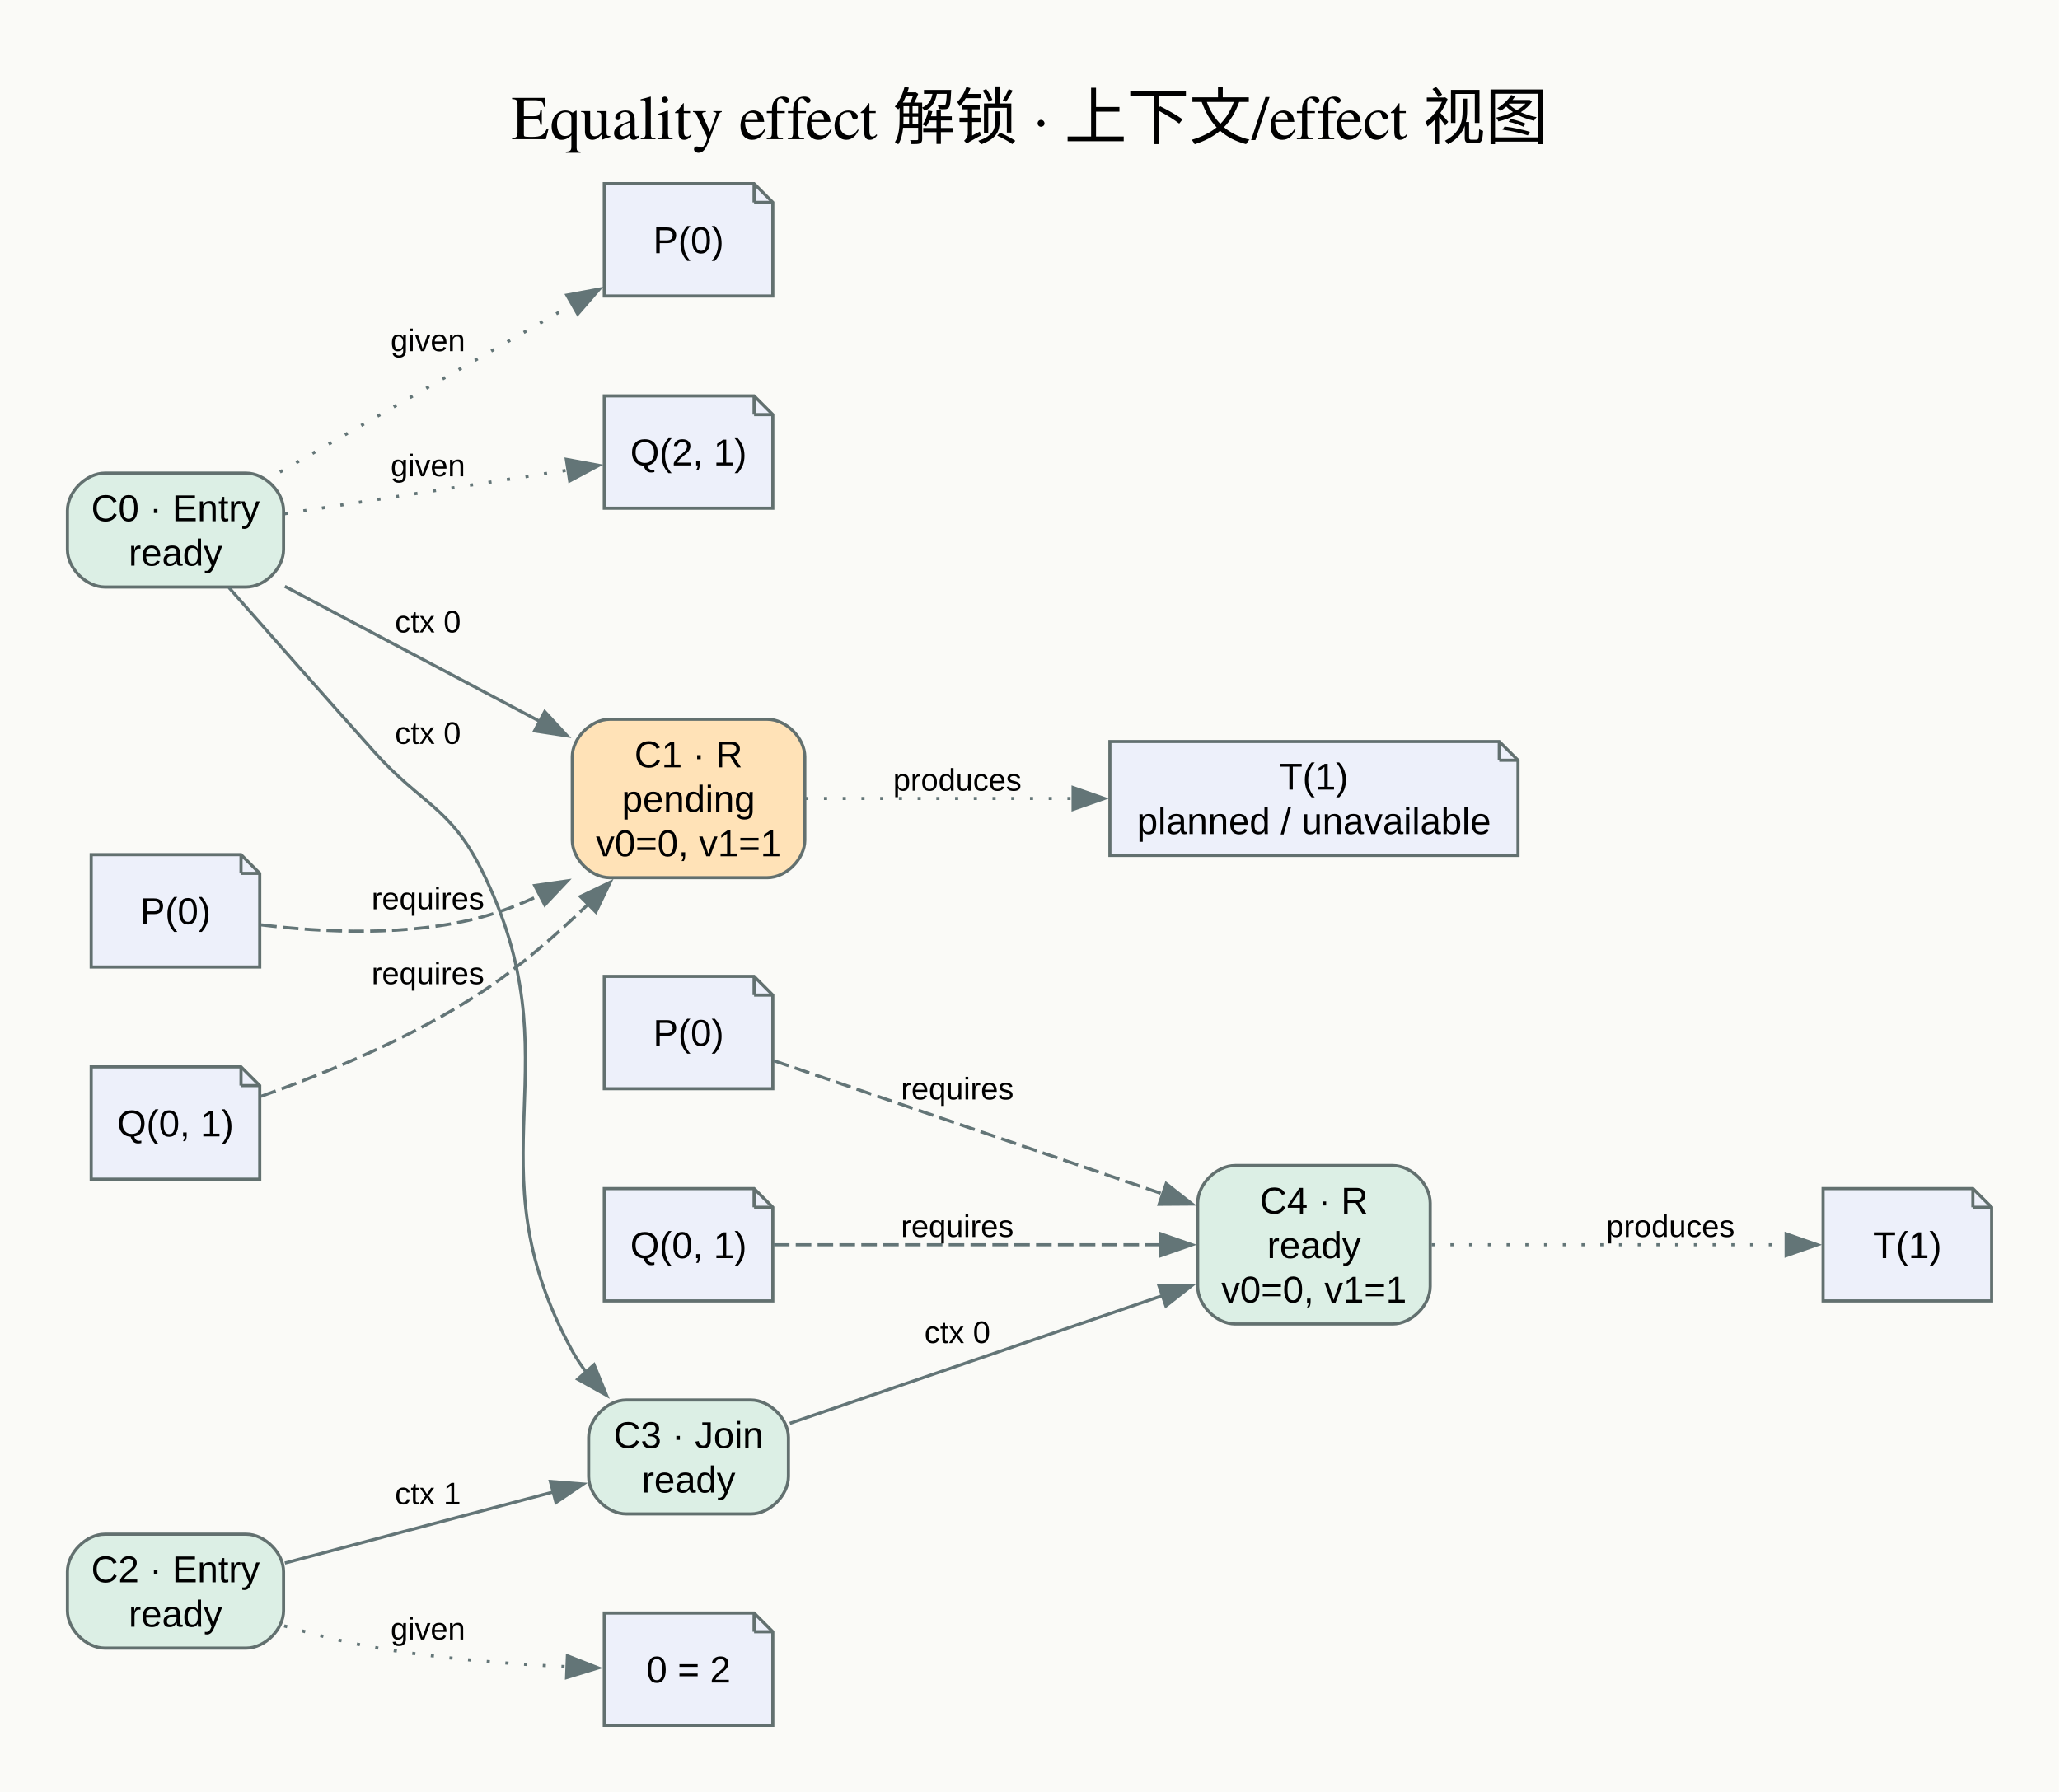
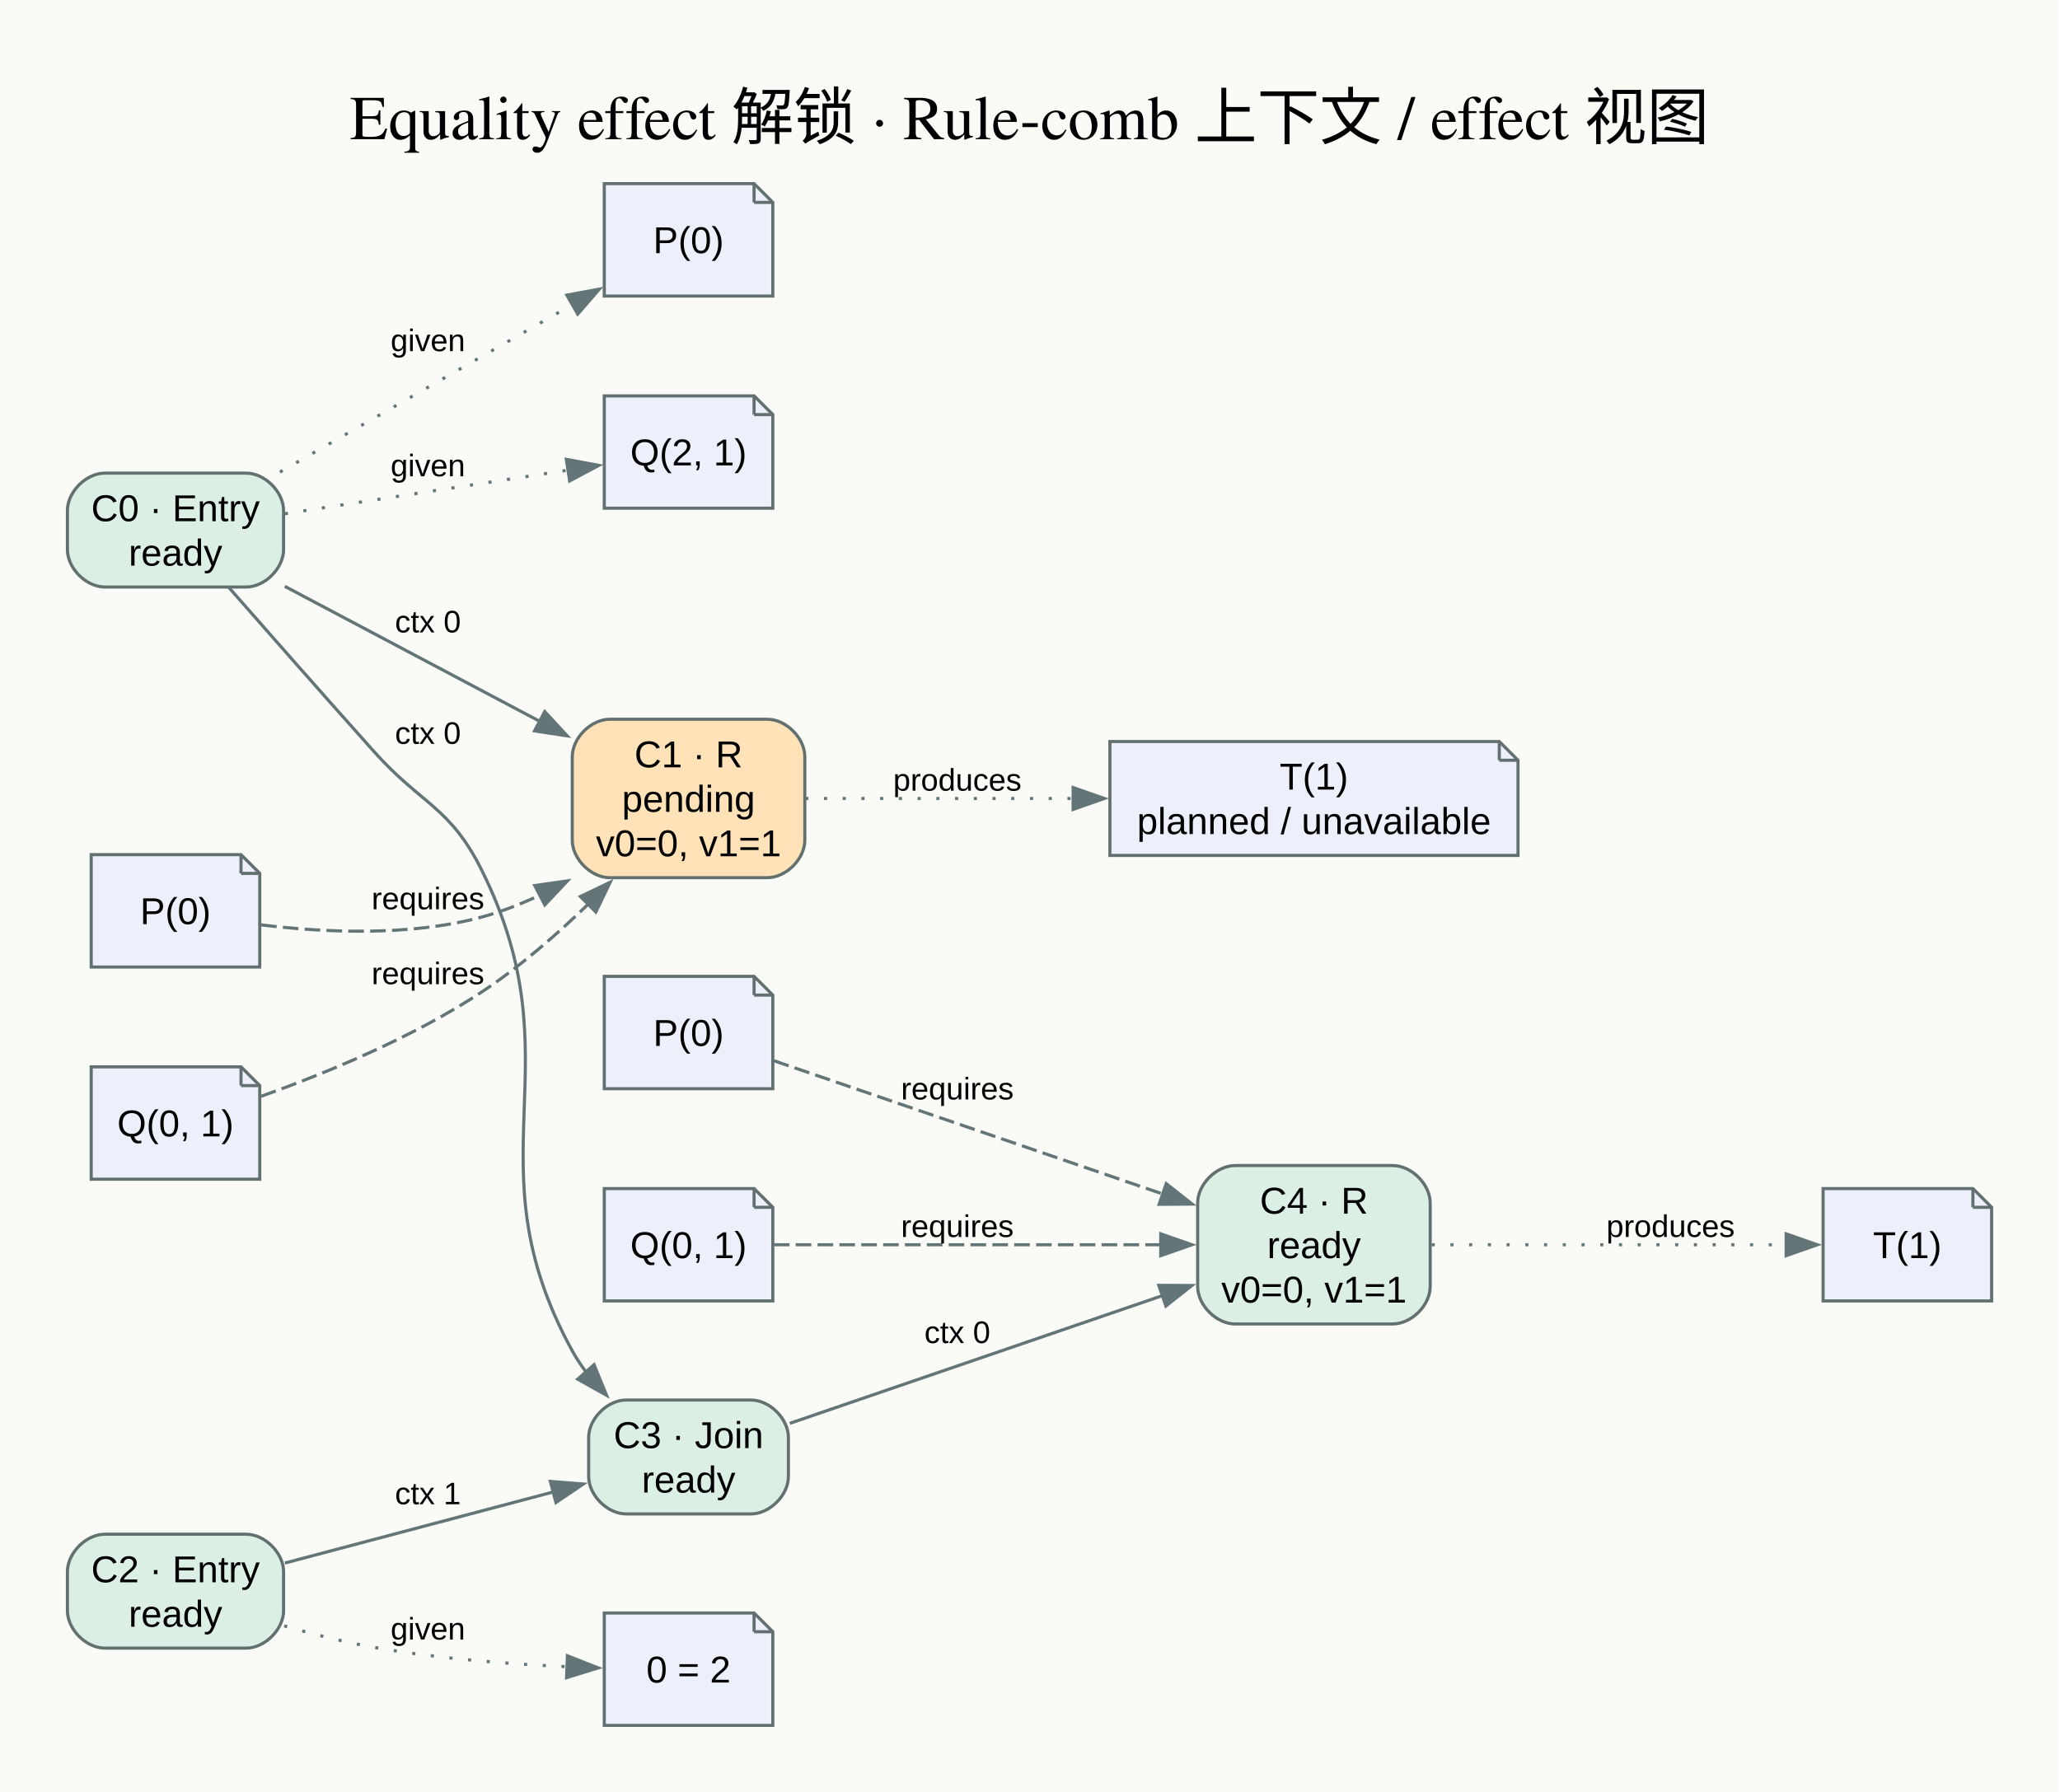
<svg xmlns="http://www.w3.org/2000/svg" width="660pt" height="574pt" viewBox="0.00 0.00 660.00 574.00">
  <g id="graph0" class="graph" transform="scale(1 1) rotate(0) translate(21.6 552.85)">
    <polygon fill="#fafaf7" stroke="none" points="-21.6,21.6 -21.6,-552.85 638.1,-552.85 638.1,21.6 -21.6,21.6" />
-     <text xml:space="preserve" text-anchor="middle" x="308.25" y="-508.25" font-family="Times,serif" font-size="20.00">Equality effect 解锁 · 上下文/effect 视图</text>
+     <text xml:space="preserve" text-anchor="middle" x="308.25" y="-508.25" font-family="Times,serif" font-size="20.00">Equality effect 解锁 · Rule-comb 上下文 / effect 视图</text>
    <g id="node1" class="node">
      <path fill="#dcefe5" stroke="#62706f" d="M57.25,-401.25C57.25,-401.25 12,-401.25 12,-401.25 6,-401.25 0,-395.25 0,-389.25 0,-389.25 0,-376.75 0,-376.75 0,-370.75 6,-364.75 12,-364.75 12,-364.75 57.25,-364.75 57.25,-364.75 63.25,-364.75 69.25,-370.75 69.25,-376.75 69.25,-376.75 69.25,-389.25 69.25,-389.25 69.25,-395.25 63.25,-401.25 57.25,-401.25" />
      <text xml:space="preserve" text-anchor="middle" x="34.62" y="-385.85" font-family="Arial" font-size="12.00">C0 · Entry</text>
      <text xml:space="preserve" text-anchor="middle" x="34.62" y="-371.6" font-family="Arial" font-size="12.00">ready</text>
    </g>
    <g id="node2" class="node">
      <polygon fill="#edf0fa" stroke="#62706f" points="220,-494 172,-494 172,-458 226,-458 226,-488 220,-494" />
      <polyline fill="none" stroke="#62706f" points="220,-494 220,-488" />
      <polyline fill="none" stroke="#62706f" points="226,-488 220,-488" />
      <text xml:space="preserve" text-anchor="middle" x="199" y="-471.73" font-family="Arial" font-size="12.00">P(0)</text>
    </g>
    <g id="edge1" class="edge">
      <path fill="none" stroke="#637577" stroke-dasharray="1,5" d="M68.09,-401.6C95.21,-417.13 133.84,-439.25 161.92,-455.33" />
      <polygon fill="#637577" stroke="#637577" points="160.02,-458.28 170.43,-460.21 163.49,-452.2 160.02,-458.28" />
      <text xml:space="preserve" text-anchor="middle" x="115.5" y="-440.33" font-family="Arial" font-size="10.00">given</text>
    </g>
    <g id="node3" class="node">
      <polygon fill="#edf0fa" stroke="#62706f" points="220,-426 172,-426 172,-390 226,-390 226,-420 220,-426" />
      <polyline fill="none" stroke="#62706f" points="220,-426 220,-420" />
      <polyline fill="none" stroke="#62706f" points="226,-420 220,-420" />
      <text xml:space="preserve" text-anchor="middle" x="199" y="-403.73" font-family="Arial" font-size="12.00">Q(2, 1)</text>
    </g>
    <g id="edge2" class="edge">
      <path fill="none" stroke="#637577" stroke-dasharray="1,5" d="M69.66,-388.24C96.27,-392.34 133.22,-398.03 160.64,-402.25" />
      <polygon fill="#637577" stroke="#637577" points="159.84,-405.67 170.26,-403.73 160.91,-398.75 159.84,-405.67" />
      <text xml:space="preserve" text-anchor="middle" x="115.5" y="-400.24" font-family="Arial" font-size="10.00">given</text>
    </g>
    <g id="node4" class="node">
      <path fill="#ffe2b7" stroke="#62706f" d="M224.25,-322.38C224.25,-322.38 173.75,-322.38 173.75,-322.38 167.75,-322.38 161.75,-316.38 161.75,-310.38 161.75,-310.38 161.75,-283.62 161.75,-283.62 161.75,-277.62 167.75,-271.62 173.75,-271.62 173.75,-271.62 224.25,-271.62 224.25,-271.62 230.25,-271.62 236.25,-277.62 236.25,-283.62 236.25,-283.62 236.25,-310.38 236.25,-310.38 236.25,-316.38 230.25,-322.38 224.25,-322.38" />
      <text xml:space="preserve" text-anchor="middle" x="199" y="-306.98" font-family="Arial" font-size="12.00">C1 · R</text>
      <text xml:space="preserve" text-anchor="middle" x="199" y="-292.73" font-family="Arial" font-size="12.00">pending</text>
      <text xml:space="preserve" text-anchor="middle" x="199" y="-278.48" font-family="Arial" font-size="12.00">v0=0, v1=1</text>
    </g>
    <g id="edge3" class="edge">
      <path fill="none" stroke="#637577" d="M69.66,-364.97C93.39,-352.41 125.34,-335.48 151.42,-321.67" />
      <polygon fill="#637577" stroke="#637577" points="152.93,-324.83 160.13,-317.06 149.65,-318.65 152.93,-324.83" />
      <text xml:space="preserve" text-anchor="middle" x="115.5" y="-350.2" font-family="Arial" font-size="10.00">ctx 0</text>
    </g>
    <g id="node10" class="node">
      <path fill="#dcefe5" stroke="#62706f" d="M219,-104.25C219,-104.25 179,-104.25 179,-104.25 173,-104.25 167,-98.25 167,-92.25 167,-92.25 167,-79.75 167,-79.75 167,-73.75 173,-67.75 179,-67.75 179,-67.75 219,-67.75 219,-67.75 225,-67.75 231,-73.75 231,-79.75 231,-79.75 231,-92.25 231,-92.25 231,-98.25 225,-104.25 219,-104.25" />
      <text xml:space="preserve" text-anchor="middle" x="199" y="-88.85" font-family="Arial" font-size="12.00">C3 · Join</text>
      <text xml:space="preserve" text-anchor="middle" x="199" y="-74.6" font-family="Arial" font-size="12.00">ready</text>
    </g>
    <g id="edge8" class="edge">
      <path fill="none" stroke="#637577" d="M51.77,-364.55C64.38,-350.18 82.36,-329.76 98.25,-312 113.46,-295 122.59,-294.42 132.75,-274 163.77,-211.64 128.25,-181.06 161.75,-120 163.09,-117.55 164.68,-115.18 166.42,-112.9" />
      <polygon fill="#637577" stroke="#637577" points="168.73,-115.57 172.74,-105.76 163.49,-110.93 168.73,-115.57" />
      <text xml:space="preserve" text-anchor="middle" x="115.5" y="-314.5" font-family="Arial" font-size="10.00">ctx 0</text>
    </g>
    <g id="node7" class="node">
      <polygon fill="#edf0fa" stroke="#62706f" points="458.75,-315.25 334,-315.25 334,-278.75 464.75,-278.75 464.75,-309.25 458.75,-315.25" />
      <polyline fill="none" stroke="#62706f" points="458.75,-315.25 458.75,-309.25" />
      <polyline fill="none" stroke="#62706f" points="464.75,-309.25 458.75,-309.25" />
      <text xml:space="preserve" text-anchor="middle" x="399.38" y="-299.85" font-family="Arial" font-size="12.00">T(1)</text>
      <text xml:space="preserve" text-anchor="middle" x="399.38" y="-285.6" font-family="Arial" font-size="12.00">planned / unavailable</text>
    </g>
    <g id="edge6" class="edge">
      <path fill="none" stroke="#637577" stroke-dasharray="1,5" d="M236.39,-297C260.49,-297 292.99,-297 322.56,-297" />
      <polygon fill="#637577" stroke="#637577" points="322.21,-300.5 332.21,-297 322.21,-293.5 322.21,-300.5" />
      <text xml:space="preserve" text-anchor="middle" x="285.12" y="-299.5" font-family="Arial" font-size="10.00">produces</text>
    </g>
    <g id="node5" class="node">
      <polygon fill="#edf0fa" stroke="#62706f" points="55.62,-279 7.62,-279 7.62,-243 61.62,-243 61.62,-273 55.62,-279" />
      <polyline fill="none" stroke="#62706f" points="55.62,-279 55.62,-273" />
      <polyline fill="none" stroke="#62706f" points="61.62,-273 55.62,-273" />
      <text xml:space="preserve" text-anchor="middle" x="34.62" y="-256.73" font-family="Arial" font-size="12.00">P(0)</text>
    </g>
    <g id="edge4" class="edge">
      <path fill="none" stroke="#637577" stroke-dasharray="5,2" d="M62.08,-256.5C81.89,-254.07 109.47,-252.71 132.75,-259 139.07,-260.71 145.42,-263.2 151.53,-266.1" />
      <polygon fill="#637577" stroke="#637577" points="149.72,-269.1 160.21,-270.6 152.94,-262.89 149.72,-269.1" />
      <text xml:space="preserve" text-anchor="middle" x="115.5" y="-261.5" font-family="Arial" font-size="10.00">requires</text>
    </g>
    <g id="node6" class="node">
      <polygon fill="#edf0fa" stroke="#62706f" points="55.62,-211 7.62,-211 7.62,-175 61.62,-175 61.62,-205 55.62,-211" />
      <polyline fill="none" stroke="#62706f" points="55.62,-211 55.62,-205" />
      <polyline fill="none" stroke="#62706f" points="61.62,-205 55.62,-205" />
      <text xml:space="preserve" text-anchor="middle" x="34.62" y="-188.72" font-family="Arial" font-size="12.00">Q(0, 1)</text>
    </g>
    <g id="edge5" class="edge">
      <path fill="none" stroke="#637577" stroke-dasharray="5,2" d="M62.04,-201.56C82.32,-208.79 110.53,-220.31 132.75,-235 144.89,-243.02 156.83,-253.41 167.11,-263.38" />
      <polygon fill="#637577" stroke="#637577" points="164.35,-265.58 173.9,-270.17 169.3,-260.62 164.35,-265.58" />
      <text xml:space="preserve" text-anchor="middle" x="115.5" y="-237.5" font-family="Arial" font-size="10.00">requires</text>
    </g>
    <g id="node8" class="node">
      <path fill="#dcefe5" stroke="#62706f" d="M57.25,-61.25C57.25,-61.25 12,-61.25 12,-61.25 6,-61.25 0,-55.25 0,-49.25 0,-49.25 0,-36.75 0,-36.75 0,-30.75 6,-24.75 12,-24.75 12,-24.75 57.25,-24.75 57.25,-24.75 63.25,-24.75 69.25,-30.75 69.25,-36.75 69.25,-36.75 69.25,-49.25 69.25,-49.25 69.25,-55.25 63.25,-61.25 57.25,-61.25" />
      <text xml:space="preserve" text-anchor="middle" x="34.62" y="-45.85" font-family="Arial" font-size="12.00">C2 · Entry</text>
      <text xml:space="preserve" text-anchor="middle" x="34.62" y="-31.6" font-family="Arial" font-size="12.00">ready</text>
    </g>
    <g id="node9" class="node">
      <polygon fill="#edf0fa" stroke="#62706f" points="220,-36 172,-36 172,0 226,0 226,-30 220,-36" />
      <polyline fill="none" stroke="#62706f" points="220,-36 220,-30" />
      <polyline fill="none" stroke="#62706f" points="226,-30 220,-30" />
      <text xml:space="preserve" text-anchor="middle" x="199" y="-13.72" font-family="Arial" font-size="12.00">0 = 2</text>
    </g>
    <g id="edge7" class="edge">
      <path fill="none" stroke="#637577" stroke-dasharray="1,5" d="M69.45,-31.88C78.7,-29.22 88.78,-26.67 98.25,-25 118.54,-21.41 141.46,-19.65 160.2,-18.79" />
      <polygon fill="#637577" stroke="#637577" points="160.19,-22.29 170.05,-18.41 159.92,-15.29 160.19,-22.29" />
      <text xml:space="preserve" text-anchor="middle" x="115.5" y="-27.5" font-family="Arial" font-size="10.00">given</text>
    </g>
    <g id="edge9" class="edge">
      <path fill="none" stroke="#637577" d="M69.66,-52.01C94.73,-58.65 128.96,-67.72 155.77,-74.82" />
      <polygon fill="#637577" stroke="#637577" points="154.73,-78.16 165.29,-77.34 156.52,-71.4 154.73,-78.16" />
      <text xml:space="preserve" text-anchor="middle" x="115.5" y="-70.85" font-family="Arial" font-size="10.00">ctx 1</text>
    </g>
    <g id="node11" class="node">
      <path fill="#dcefe5" stroke="#62706f" d="M424.62,-179.38C424.62,-179.38 374.12,-179.38 374.12,-179.38 368.12,-179.38 362.12,-173.38 362.12,-167.38 362.12,-167.38 362.12,-140.62 362.12,-140.62 362.12,-134.62 368.12,-128.62 374.12,-128.62 374.12,-128.62 424.62,-128.62 424.62,-128.62 430.62,-128.62 436.62,-134.62 436.62,-140.62 436.62,-140.62 436.62,-167.38 436.62,-167.38 436.62,-173.38 430.62,-179.38 424.62,-179.38" />
      <text xml:space="preserve" text-anchor="middle" x="399.38" y="-163.97" font-family="Arial" font-size="12.00">C4 · R</text>
      <text xml:space="preserve" text-anchor="middle" x="399.38" y="-149.72" font-family="Arial" font-size="12.00">ready</text>
      <text xml:space="preserve" text-anchor="middle" x="399.38" y="-135.47" font-family="Arial" font-size="12.00">v0=0, v1=1</text>
    </g>
    <g id="edge10" class="edge">
      <path fill="none" stroke="#637577" d="M231.43,-96.77C263.65,-107.82 314.14,-125.12 351.16,-137.81" />
      <polygon fill="#637577" stroke="#637577" points="349.67,-141 360.27,-140.94 351.94,-134.38 349.67,-141" />
      <text xml:space="preserve" text-anchor="middle" x="285.12" y="-122.5" font-family="Arial" font-size="10.00">ctx 0</text>
    </g>
    <g id="node14" class="node">
      <polygon fill="#edf0fa" stroke="#62706f" points="610.5,-172 562.5,-172 562.5,-136 616.5,-136 616.5,-166 610.5,-172" />
      <polyline fill="none" stroke="#62706f" points="610.5,-172 610.5,-166" />
      <polyline fill="none" stroke="#62706f" points="616.5,-166 610.5,-166" />
      <text xml:space="preserve" text-anchor="middle" x="589.5" y="-149.72" font-family="Arial" font-size="12.00">T(1)</text>
    </g>
    <g id="edge13" class="edge">
      <path fill="none" stroke="#637577" stroke-dasharray="1,5" d="M437.09,-154C469.85,-154 517.62,-154 550.71,-154" />
      <polygon fill="#637577" stroke="#637577" points="550.66,-157.5 560.66,-154 550.66,-150.5 550.66,-157.5" />
      <text xml:space="preserve" text-anchor="middle" x="513.62" y="-156.5" font-family="Arial" font-size="10.00">produces</text>
    </g>
    <g id="node12" class="node">
      <polygon fill="#edf0fa" stroke="#62706f" points="220,-240 172,-240 172,-204 226,-204 226,-234 220,-240" />
      <polyline fill="none" stroke="#62706f" points="220,-240 220,-234" />
      <polyline fill="none" stroke="#62706f" points="226,-234 220,-234" />
      <text xml:space="preserve" text-anchor="middle" x="199" y="-217.72" font-family="Arial" font-size="12.00">P(0)</text>
    </g>
    <g id="edge11" class="edge">
      <path fill="none" stroke="#637577" stroke-dasharray="5,2" d="M226.34,-212.97C258.07,-202.1 311.95,-183.63 350.97,-170.25" />
      <polygon fill="#637577" stroke="#637577" points="352.04,-173.58 360.37,-167.03 349.77,-166.96 352.04,-173.58" />
      <text xml:space="preserve" text-anchor="middle" x="285.12" y="-200.56" font-family="Arial" font-size="10.00">requires</text>
    </g>
    <g id="node13" class="node">
      <polygon fill="#edf0fa" stroke="#62706f" points="220,-172 172,-172 172,-136 226,-136 226,-166 220,-172" />
      <polyline fill="none" stroke="#62706f" points="220,-172 220,-166" />
      <polyline fill="none" stroke="#62706f" points="226,-166 220,-166" />
      <text xml:space="preserve" text-anchor="middle" x="199" y="-149.72" font-family="Arial" font-size="12.00">Q(0, 1)</text>
    </g>
    <g id="edge12" class="edge">
      <path fill="none" stroke="#637577" stroke-dasharray="5,2" d="M226.34,-154C257.93,-154 311.48,-154 350.46,-154" />
      <polygon fill="#637577" stroke="#637577" points="350.29,-157.5 360.29,-154 350.29,-150.5 350.29,-157.5" />
      <text xml:space="preserve" text-anchor="middle" x="285.12" y="-156.5" font-family="Arial" font-size="10.00">requires</text>
    </g>
  </g>
</svg>
